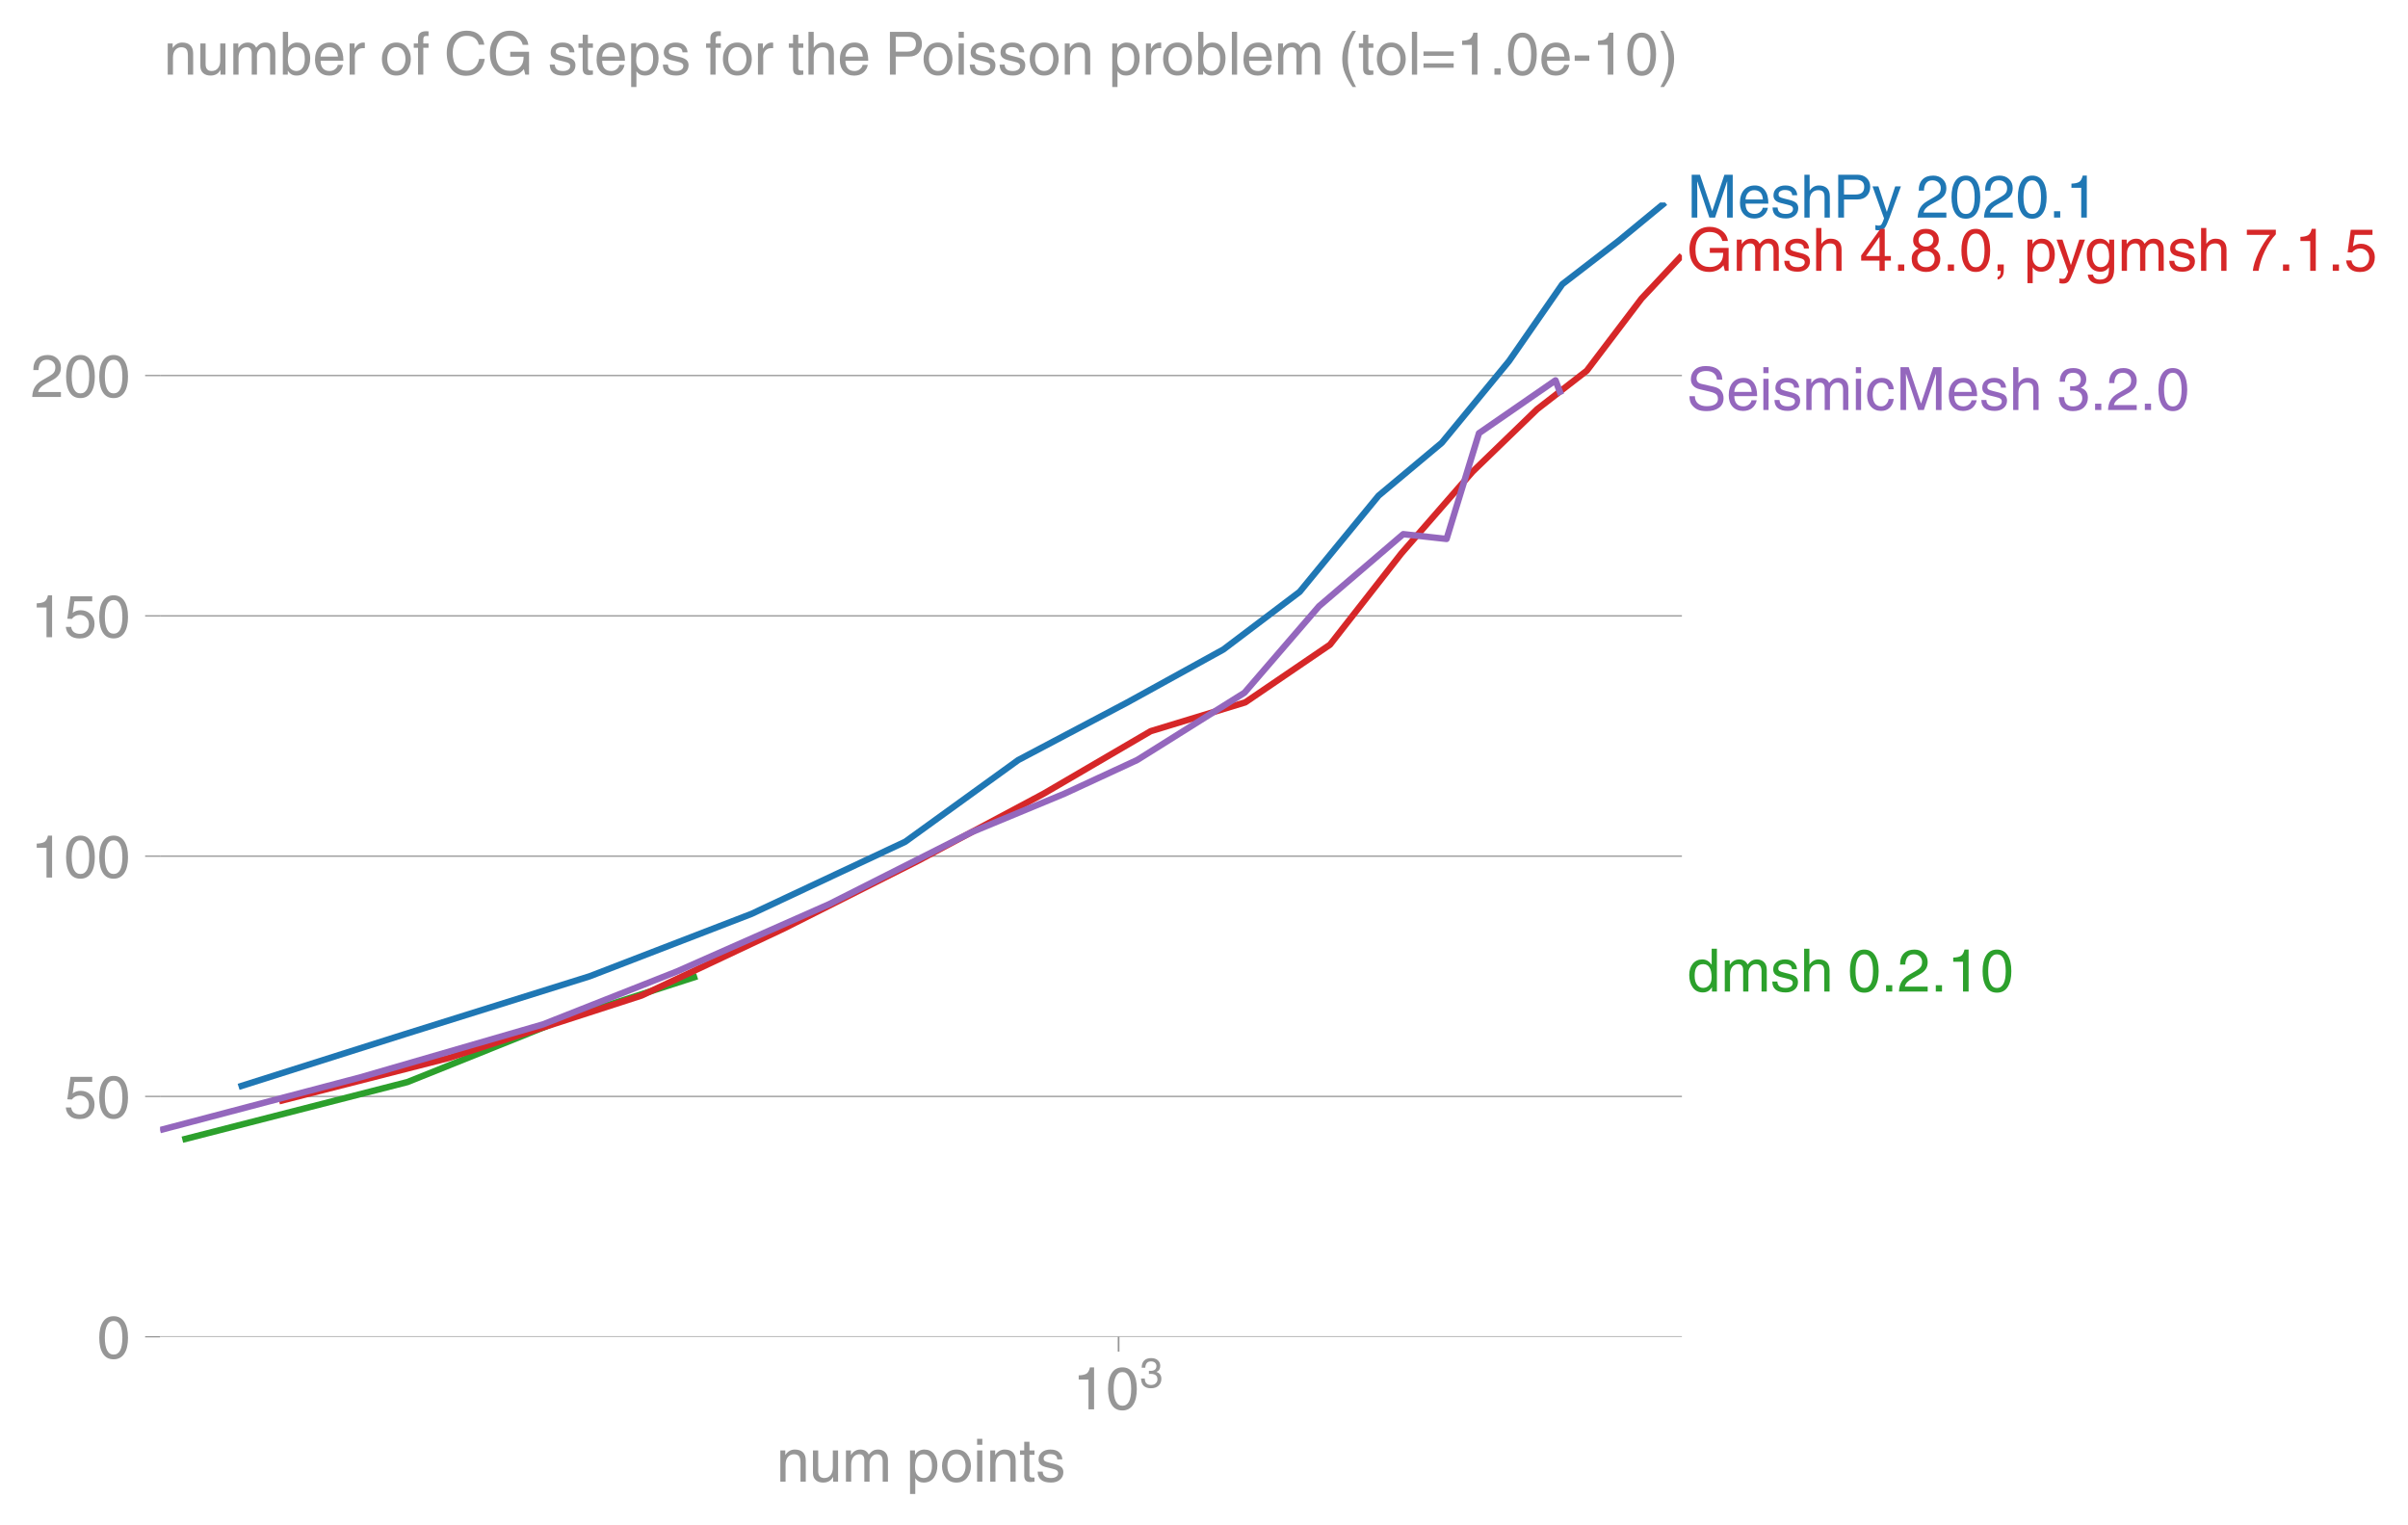
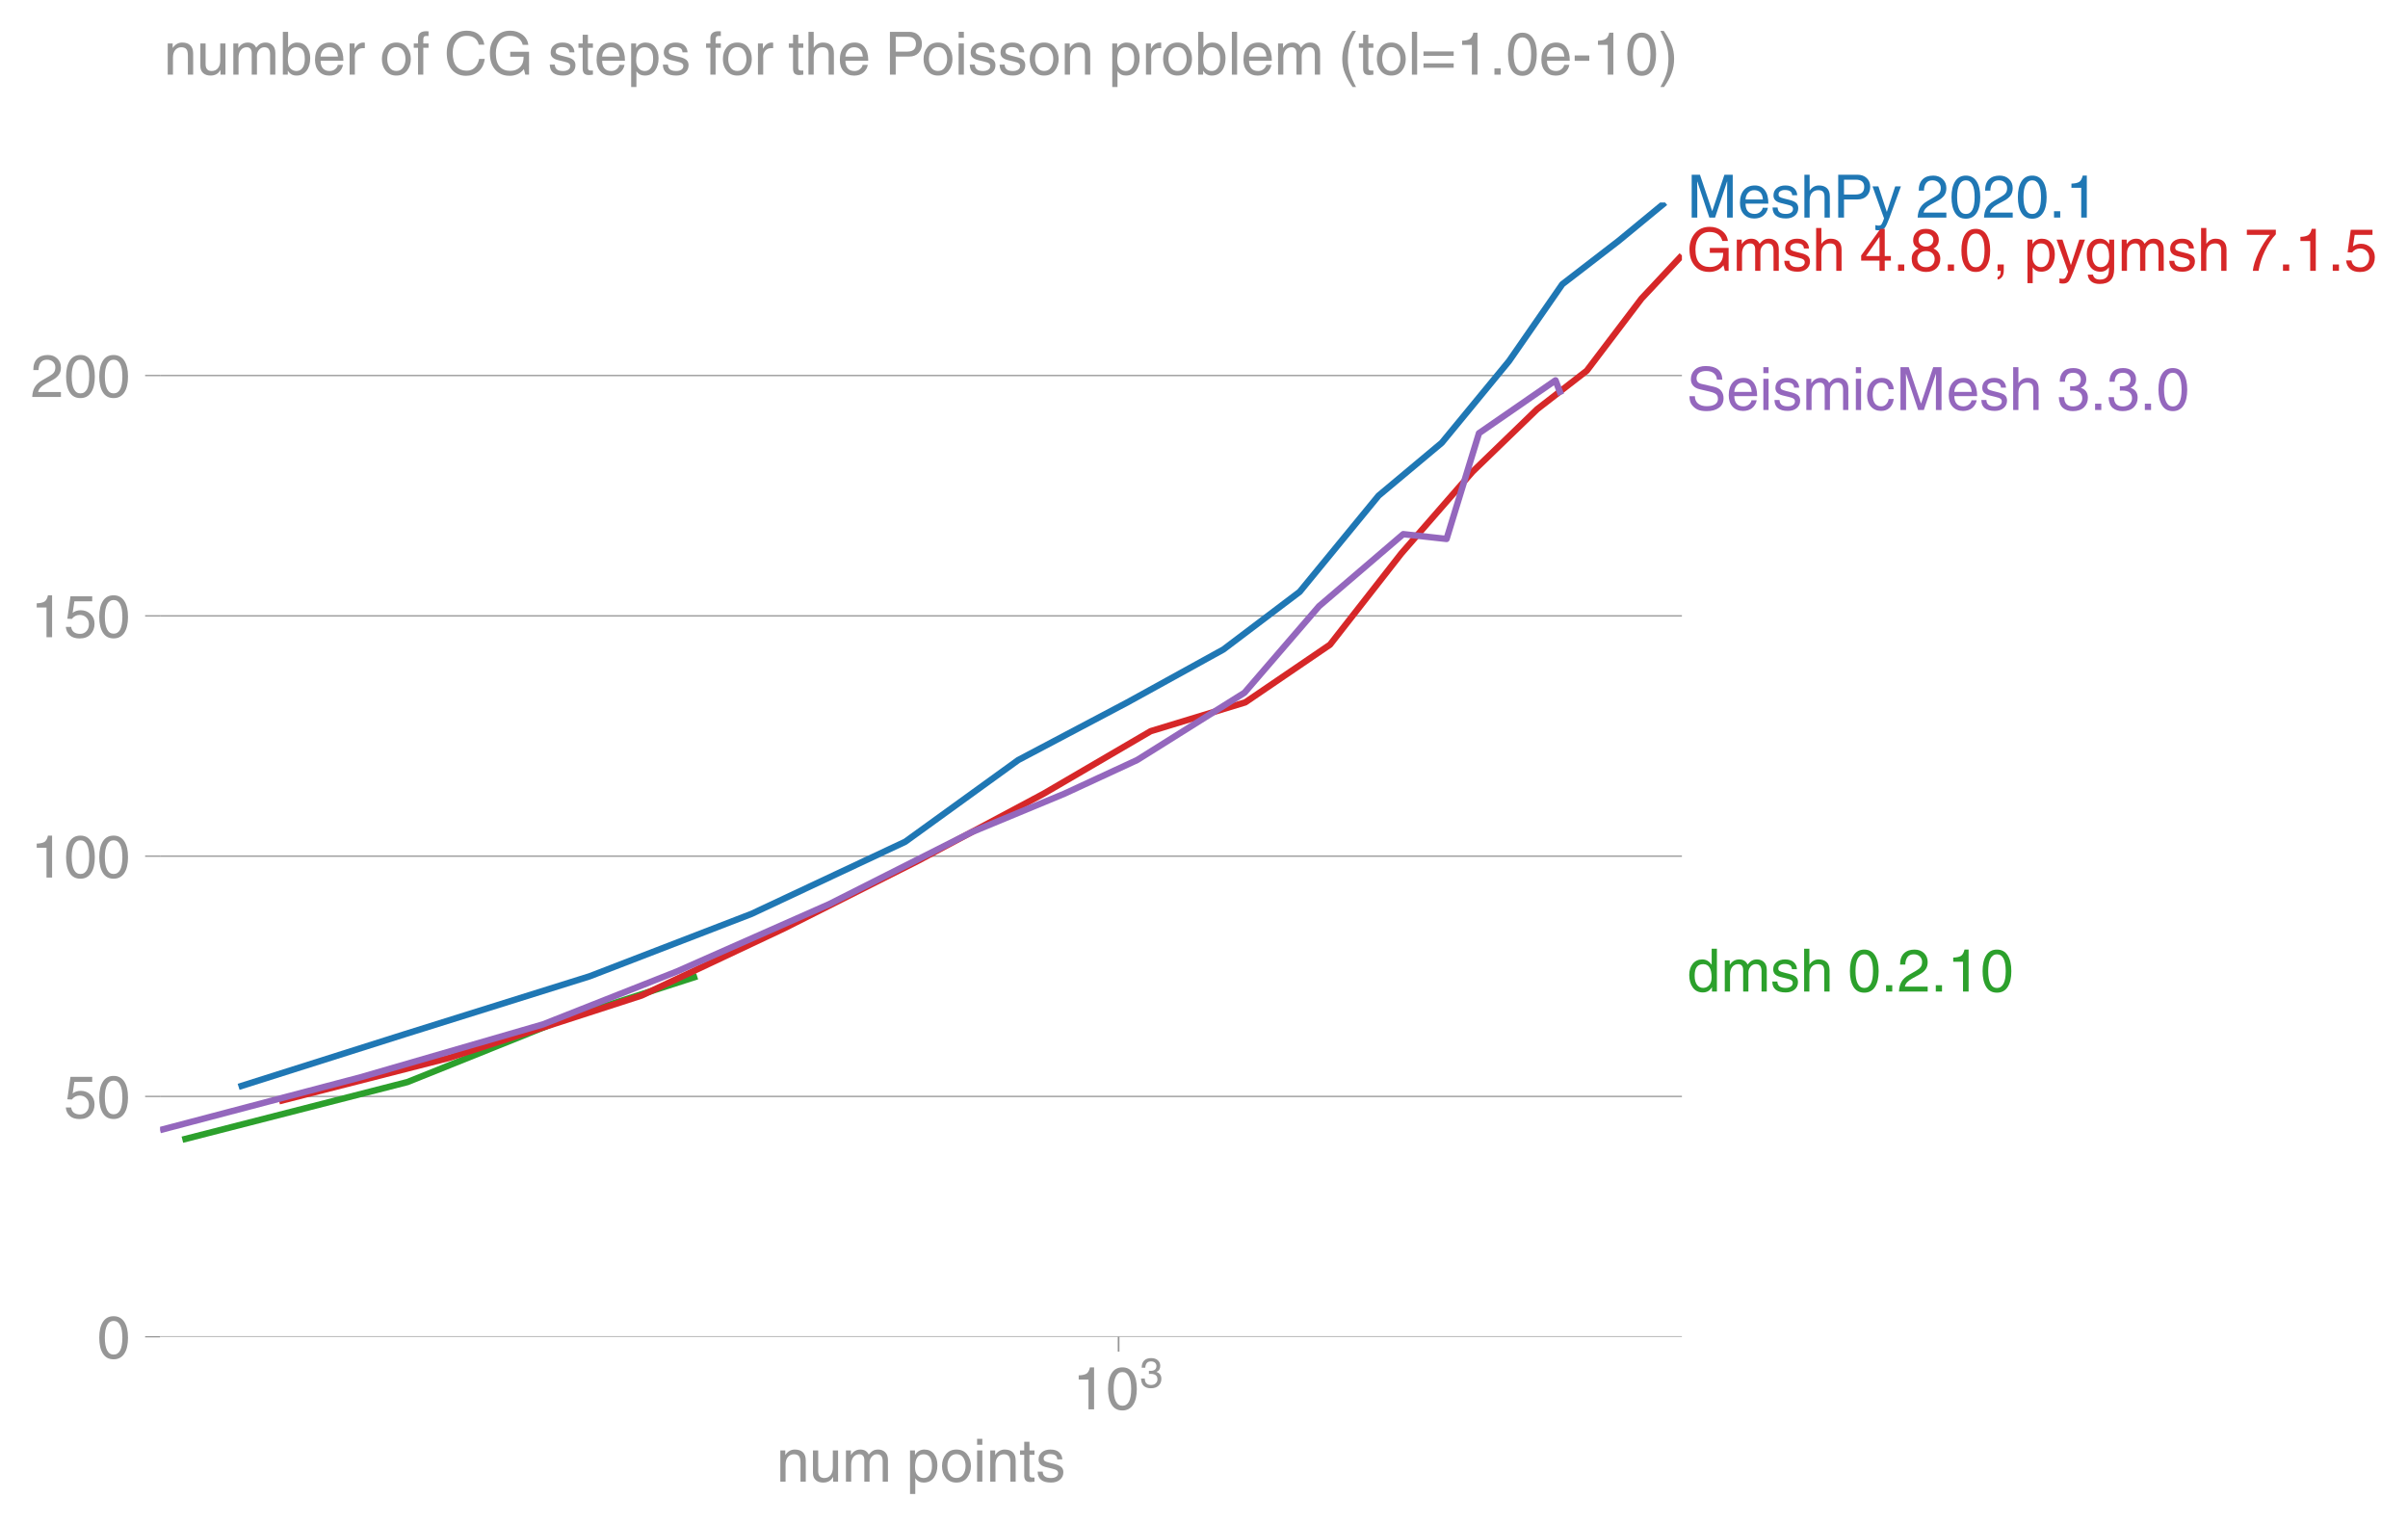
<svg xmlns="http://www.w3.org/2000/svg" xmlns:xlink="http://www.w3.org/1999/xlink" height="476.965" viewBox="0 0 565.058 357.724" width="753.411">
  <defs>
    <style>*{stroke-linecap:butt;stroke-linejoin:round}</style>
  </defs>
  <g id="figure_1">
    <path d="M0 357.724h565.058V0H0z" fill="none" id="patch_1" />
    <g id="axes_1">
      <path d="M37.556 313.628h357.12V47.516H37.556z" fill="none" id="patch_2" />
      <g id="matplotlib.axis_1">
        <g id="xtick_1">
          <g id="line2d_1">
            <defs>
-               <path d="M0 0v3.5" id="m9478ddd52c" stroke="#969696" stroke-width=".4" />
-             </defs>
-             <use x="262.489" xlink:href="#m9478ddd52c" y="313.628" fill="#969696" stroke="#969696" stroke-width=".4" />
+               <path d="M0 0v3.5" id="m60891e3bd9" stroke="#969696" stroke-width=".4" />
+             </defs>
+             <use x="262.489" xlink:href="#m60891e3bd9" y="313.628" fill="#969696" stroke="#969696" stroke-width=".4" />
          </g>
          <g transform="matrix(.14 0 0 -.14 251.71 330.678)" fill="#969696" id="text_1">
            <defs>
              <path d="M35.89 0h-9.374v49.906H10.109v6.985q8.594.28 12.782 2.75Q27.094 62.109 29 70.313h6.89z" id="HelveticaWorld-Regular-49" />
              <path d="M42.484 34.188q0 14.109-3.734 21.156-3.734 7.062-10.969 7.062-7.078 0-10.89-7.062-3.797-7.047-3.797-21.157 0-13.671 3.75-20.937Q20.609 6 27.78 6q7.235 0 10.969 7 3.734 7.016 3.734 21.188zm9.422 0q0-17.297-6.25-26.704-6.25-9.39-17.875-9.39-12.062 0-18.062 9.734-6 9.75-6 26.36 0 17.03 6.14 26.578 6.157 9.547 17.922 9.547 11.625 0 17.875-9.5t6.25-26.626z" id="HelveticaWorld-Regular-48" />
              <path d="M22.406 39.984q2.203-.187 4.594-.187 6.203 0 9.781 2.86 3.594 2.859 3.594 8.656 0 4.687-3.344 7.89-3.343 3.203-9.64 3.203-6.985 0-10.235-4.11-3.234-4.093-3.437-10.983h-8.64q0 10.984 5.765 16.984 5.765 6.016 16.937 6.016 9.922 0 15.828-5.11 5.907-5.094 5.907-13.39 0-10.704-9.032-14.5v-.204q11.72-4 11.72-16.406 0-9.906-6.595-16.265-6.593-6.344-18.703-6.344-9.906 0-16.312 5.203Q4.204 8.5 3.422 21.484H12.5q.203-8.109 4-11.797Q20.313 6 27.484 6q6.938 0 11.141 3.86 4.203 3.859 4.203 9.718 0 6.406-4.016 9.672-4 3.266-12.39 3.266-2 0-4.016-.094z" id="HelveticaWorld-Regular-51" />
            </defs>
            <use transform="translate(0 .173)" xlink:href="#HelveticaWorld-Regular-49" />
            <use transform="translate(55.615 .173)" xlink:href="#HelveticaWorld-Regular-48" />
            <use transform="matrix(.7 0 0 .7 112.146 36.781)" xlink:href="#HelveticaWorld-Regular-51" />
          </g>
        </g>
        <g transform="matrix(.14 0 0 -.14 182.189 347.625)" fill="#969696" id="text_2">
          <defs>
            <path d="M49.219 0h-8.844v32.172q0 7.422-2.594 10.578-2.578 3.156-8.578 3.156-5.906 0-9.875-4.5-3.953-4.484-3.953-12.89V0H6.594v52.297h8.297v-7.375h.203q6.203 8.89 15.812 8.89 8.89 0 13.594-4.718 4.719-4.703 4.719-13.5z" id="HelveticaWorld-Regular-110" />
            <path d="M6.11 52.297h8.78V17.578q0-5.765 2.61-8.625Q20.125 6.11 25 6.11q6.781 0 10.594 4.797 3.812 4.813 3.812 12.578v28.813h8.782V0H39.89v7.625l-.188.188q-4.984-9.329-16.61-9.329-7.515 0-12.25 4.094Q6.11 6.688 6.11 14.703z" id="HelveticaWorld-Regular-117" />
            <path d="M6.594 52.297h8.297v-7.375h.203q5.906 8.89 15.812 8.89 9.813 0 13.922-8.5 3.75 4.594 7.266 6.547 3.515 1.953 8.703 1.953 6.781 0 11.484-4.453Q77 44.922 77 36.187V0h-8.781v33.797q0 6.094-2.297 9.094-2.297 3.015-7.422 3.015-5.172 0-8.75-4.203-3.563-4.203-3.563-9.812V0h-8.78v36.188q0 4.53-2.11 7.124-2.094 2.594-6.094 2.594-6.297 0-10.062-4.687-3.766-4.688-3.766-12.703V0H6.594z" id="HelveticaWorld-Regular-109" />
            <path d="M14.984 23.688q0-8.407 4.094-13 4.11-4.579 10.219-4.579 6.687 0 10.39 5.438 3.72 5.453 3.72 14.765 0 10.22-3.563 14.907-3.563 4.687-10.735 4.687-6.984 0-10.562-5.5-3.563-5.5-3.563-16.718zm-8.39 28.609h8.297v-7.375h.203q5.61 8.89 15.625 8.89 10.11 0 15.937-7.359 5.828-7.344 5.828-18.766 0-12.796-5.953-21Q40.578-1.515 29.5-1.515q-9.094 0-13.922 7.032h-.203v-26.22H6.594z" id="HelveticaWorld-Regular-112" />
            <path d="M12.703 26.219q0-8.735 3.953-14.375 3.953-5.64 11.219-5.64 7.531 0 11.438 5.905 3.906 5.907 3.906 14.11 0 8.297-3.907 14.078-3.906 5.797-11.437 5.797-6.969 0-11.078-5.453-4.094-5.438-4.094-14.422zm-8.984 0q0 11.672 6.484 19.625 6.5 7.968 17.672 7.968 11.438 0 17.875-8.062 6.453-8.047 6.453-19.531 0-11.516-6.406-19.625-6.39-8.11-17.922-8.11-11.078 0-17.625 7.86-6.531 7.86-6.531 19.875z" id="HelveticaWorld-Regular-111" />
            <path d="M6.594 61.813v9.968h8.781v-9.969zM15.375 0H6.594v52.297h8.781z" id="HelveticaWorld-Regular-105" />
            <path d="M17.188 45.016V10.984q0-2 1.093-3.046 1.11-1.047 3.938-1.047h3.375V0Q20.797-.688 19-.688q-5.516 0-8.063 2.641-2.53 2.64-2.53 8.547v34.516H1.311v7.28h7.094v14.595h8.781V52.297h8.407v-7.281z" id="HelveticaWorld-Regular-116" />
            <path d="M36.078 37.406q-.187 4.688-3.344 6.735-3.14 2.047-9.047 2.047-4.296 0-7.359-1.907-3.047-1.89-3.047-5.468 0-2.829 1.797-4.172 1.813-1.344 7.828-2.86l8.688-2.187q7.906-2 11.297-5.11 3.406-3.093 3.406-8.656 0-7.719-5.64-12.531-5.641-4.813-15.063-4.813-11 0-16.64 4.563-5.626 4.578-5.735 13.75h8.5q.203-5.422 3.594-8.063 3.39-2.625 10.171-2.625 5.516 0 8.766 2.188 3.25 2.203 3.25 6.11 0 2.78-2.11 4.437-2.093 1.672-8.296 3.078l-10.203 2.5q-6.203 1.562-9.157 4.656-2.953 3.094-2.953 8.031 0 7.72 5.516 12.203 5.531 4.5 14.406 4.5 9.485 0 14.531-4.624 5.047-4.61 5.344-11.782z" id="HelveticaWorld-Regular-115" />
          </defs>
          <use xlink:href="#HelveticaWorld-Regular-110" />
          <use x="55.176" xlink:href="#HelveticaWorld-Regular-117" />
          <use x="109.961" xlink:href="#HelveticaWorld-Regular-109" />
          <use x="192.969" xlink:href="#HelveticaWorld-Regular-32" />
          <use x="217.383" xlink:href="#HelveticaWorld-Regular-112" />
          <use x="273.877" xlink:href="#HelveticaWorld-Regular-111" />
          <use x="329.785" xlink:href="#HelveticaWorld-Regular-105" />
          <use x="351.807" xlink:href="#HelveticaWorld-Regular-110" />
          <use x="406.982" xlink:href="#HelveticaWorld-Regular-116" />
          <use x="434.668" xlink:href="#HelveticaWorld-Regular-115" />
        </g>
      </g>
      <g id="matplotlib.axis_2">
        <g id="ytick_1">
-           <path clip-path="url(#p7ceece98f5)" d="M37.556 313.628h357.12" fill="none" stroke="#969696" stroke-linecap="square" stroke-width=".3" id="line2d_2" />
+           <path clip-path="url(#p8f56682a28)" d="M37.556 313.628h357.12" fill="none" stroke="#969696" stroke-linecap="square" stroke-width=".3" id="line2d_2" />
          <g id="line2d_3">
            <defs>
-               <path d="M0 0h-3.5" id="m341b8632d9" stroke="#969696" stroke-width=".3" />
-             </defs>
-             <use x="37.556" xlink:href="#m341b8632d9" y="313.628" fill="#969696" stroke="#969696" stroke-width=".3" />
+               <path d="M0 0h-3.5" id="m34ed3dc384" stroke="#969696" stroke-width=".3" />
+             </defs>
+             <use x="37.556" xlink:href="#m34ed3dc384" y="313.628" fill="#969696" stroke="#969696" stroke-width=".3" />
          </g>
          <use xlink:href="#HelveticaWorld-Regular-48" transform="matrix(.14 0 0 -.14 22.77 318.653)" fill="#969696" id="text_3" />
        </g>
        <g id="ytick_2">
-           <path clip-path="url(#p7ceece98f5)" d="M37.556 257.249h357.12" fill="none" stroke="#969696" stroke-linecap="square" stroke-width=".3" id="line2d_4" />
-           <use x="37.556" xlink:href="#m341b8632d9" y="257.249" fill="#969696" stroke="#969696" stroke-width=".3" id="line2d_5" />
+           <path clip-path="url(#p8f56682a28)" d="M37.556 257.249h357.12" fill="none" stroke="#969696" stroke-linecap="square" stroke-width=".3" id="line2d_4" />
+           <use x="37.556" xlink:href="#m34ed3dc384" y="257.249" fill="#969696" stroke="#969696" stroke-width=".3" id="line2d_5" />
          <g transform="matrix(.14 0 0 -.14 14.985 262.273)" fill="#969696" id="text_4">
            <defs>
              <path d="M14.703 40.922q5.813 4.39 13.625 4.39 9.469 0 16.281-6.296 6.813-6.297 6.813-16.22 0-10.78-6.578-17.796-6.563-7-18.422-7-10.313 0-16.266 5.047Q4.203 8.109 3.22 17.39h9.094q.671-5.672 4.437-8.672 3.766-3 10.453-3 6.485 0 10.64 4.484Q42 14.703 42 21.688q0 7.125-4.36 11.421-4.343 4.297-11.218 4.297-7.813 0-13.047-6.687l-7.563.39 5.266 37.594h36.438v-8.5H17.672z" id="HelveticaWorld-Regular-53" />
            </defs>
            <use xlink:href="#HelveticaWorld-Regular-53" />
            <use x="55.615" xlink:href="#HelveticaWorld-Regular-48" />
          </g>
        </g>
        <g id="ytick_3">
-           <path clip-path="url(#p7ceece98f5)" d="M37.556 200.869h357.12" fill="none" stroke="#969696" stroke-linecap="square" stroke-width=".3" id="line2d_6" />
-           <use x="37.556" xlink:href="#m341b8632d9" y="200.869" fill="#969696" stroke="#969696" stroke-width=".3" id="line2d_7" />
+           <path clip-path="url(#p8f56682a28)" d="M37.556 200.869h357.12" fill="none" stroke="#969696" stroke-linecap="square" stroke-width=".3" id="line2d_6" />
+           <use x="37.556" xlink:href="#m34ed3dc384" y="200.869" fill="#969696" stroke="#969696" stroke-width=".3" id="line2d_7" />
          <g transform="matrix(.14 0 0 -.14 7.2 205.894)" fill="#969696" id="text_5">
            <use xlink:href="#HelveticaWorld-Regular-49" />
            <use x="55.615" xlink:href="#HelveticaWorld-Regular-48" />
            <use x="111.23" xlink:href="#HelveticaWorld-Regular-48" />
          </g>
        </g>
        <g id="ytick_4">
-           <path clip-path="url(#p7ceece98f5)" d="M37.556 144.49h357.12" fill="none" stroke="#969696" stroke-linecap="square" stroke-width=".3" id="line2d_8" />
-           <use x="37.556" xlink:href="#m341b8632d9" y="144.489" fill="#969696" stroke="#969696" stroke-width=".3" id="line2d_9" />
+           <path clip-path="url(#p8f56682a28)" d="M37.556 144.49h357.12" fill="none" stroke="#969696" stroke-linecap="square" stroke-width=".3" id="line2d_8" />
+           <use x="37.556" xlink:href="#m34ed3dc384" y="144.489" fill="#969696" stroke="#969696" stroke-width=".3" id="line2d_9" />
          <g transform="matrix(.14 0 0 -.14 7.2 149.514)" fill="#969696" id="text_6">
            <use xlink:href="#HelveticaWorld-Regular-49" />
            <use x="55.615" xlink:href="#HelveticaWorld-Regular-53" />
            <use x="111.23" xlink:href="#HelveticaWorld-Regular-48" />
          </g>
        </g>
        <g id="ytick_5">
-           <path clip-path="url(#p7ceece98f5)" d="M37.556 88.11h357.12" fill="none" stroke="#969696" stroke-linecap="square" stroke-width=".3" id="line2d_10" />
-           <use x="37.556" xlink:href="#m341b8632d9" y="88.11" fill="#969696" stroke="#969696" stroke-width=".3" id="line2d_11" />
+           <path clip-path="url(#p8f56682a28)" d="M37.556 88.11h357.12" fill="none" stroke="#969696" stroke-linecap="square" stroke-width=".3" id="line2d_10" />
+           <use x="37.556" xlink:href="#m34ed3dc384" y="88.11" fill="#969696" stroke="#969696" stroke-width=".3" id="line2d_11" />
          <g transform="matrix(.14 0 0 -.14 7.2 93.134)" fill="#969696" id="text_7">
            <defs>
              <path d="M4.39 45.125q0 12.39 6.391 18.781 6.406 6.407 17.938 6.407 9.656 0 15.812-5.86 6.157-5.86 6.157-15.14 0-7.22-3.547-12.188-3.532-4.953-10.422-8.703l-12.11-6.64Q13.922 15.921 12.5 8.296h38.188V0H2.593q.39 9.906 4.297 16.5 3.906 6.594 12.203 11.375l12.593 7.328q5.032 2.89 7.329 5.984 2.297 3.094 2.297 8.516 0 5.375-3.766 9.031-3.75 3.672-10.156 3.672-7.078 0-10.594-4.672-3.516-4.656-3.61-12.609z" id="HelveticaWorld-Regular-50" />
            </defs>
            <use xlink:href="#HelveticaWorld-Regular-50" />
            <use x="55.615" xlink:href="#HelveticaWorld-Regular-48" />
            <use x="111.23" xlink:href="#HelveticaWorld-Regular-48" />
          </g>
        </g>
      </g>
-       <path clip-path="url(#p7ceece98f5)" d="M42.798 267.397l52.835-13.531 36.5-14.659 31.463-10.148" fill="none" stroke="#2ca02c" stroke-linecap="square" stroke-width="1.5" id="line2d_12" />
-       <path clip-path="url(#p7ceece98f5)" d="M55.993 254.993l39.161-12.403 43.207-13.531L176.38 214.4l36.049-16.914 26.517-19.169 25.62-13.531 22.514-12.404 17.9-13.53 18.51-22.553 14.832-12.403 15.778-19.17 12.513-18.04 13.177-10.149 10.95-9.02" fill="none" stroke="#1f77b4" stroke-linecap="square" stroke-width="1.5" id="line2d_13" />
-       <path clip-path="url(#p7ceece98f5)" d="M65.496 258.376l39.774-10.148 45.29-14.659 33.505-15.786 31.288-15.786 29.56-15.787 25.1-14.658 22.204-6.766 19.88-13.531 16.754-21.424 16.706-19.17 15.153-14.658 11.637-9.021 12.835-16.914 9.494-10.148" fill="none" stroke="#d62728" stroke-linecap="square" stroke-width="1.5" id="line2d_14" />
-       <path clip-path="url(#p7ceece98f5)" d="M37.556 265.142l47.1-12.404 42.774-12.403 31.402-12.404 35.716-15.786 33.492-16.914 21.746-9.02 17.059-7.894 25.178-15.786 17.495-20.297 19.764-16.914 10.166 1.128 7.606-24.807 17.963-12.404 1.279 3.383" fill="none" stroke="#9467bd" stroke-linecap="square" stroke-width="1.5" id="line2d_15" />
+       <path clip-path="url(#p8f56682a28)" d="M42.798 267.397l52.835-13.531 36.5-14.659 31.463-10.148" fill="none" stroke="#2ca02c" stroke-linecap="square" stroke-width="1.5" id="line2d_12" />
+       <path clip-path="url(#p8f56682a28)" d="M55.993 254.993l39.161-12.403 43.207-13.531L176.38 214.4l36.049-16.914 26.517-19.169 25.62-13.531 22.514-12.404 17.9-13.53 18.51-22.553 14.832-12.403 15.778-19.17 12.513-18.04 13.177-10.149 10.95-9.02" fill="none" stroke="#1f77b4" stroke-linecap="square" stroke-width="1.5" id="line2d_13" />
+       <path clip-path="url(#p8f56682a28)" d="M65.496 258.376l39.774-10.148 45.29-14.659 33.505-15.786 31.288-15.786 29.56-15.787 25.1-14.658 22.204-6.766 19.88-13.531 16.754-21.424 16.706-19.17 15.153-14.658 11.637-9.021 12.835-16.914 9.494-10.148" fill="none" stroke="#d62728" stroke-linecap="square" stroke-width="1.5" id="line2d_14" />
+       <path clip-path="url(#p8f56682a28)" d="M37.556 265.142l47.1-12.404 42.774-12.403 31.402-12.404 35.716-15.786 33.492-16.914 21.746-9.02 17.059-7.894 25.178-15.786 17.495-20.297 19.764-16.914 10.166 1.128 7.606-24.807 17.963-12.404 1.279 3.383" fill="none" stroke="#9467bd" stroke-linecap="square" stroke-width="1.5" id="line2d_15" />
      <g transform="matrix(.14 0 0 -.14 395.834 232.634)" fill="#2ca02c" id="text_8">
        <defs>
          <path d="M13.094 26.313q0-9.704 3.844-14.954 3.859-5.25 10.265-5.25 6.094 0 10.188 4.485 4.109 4.5 4.109 13.094 0 11.03-3.5 16.625-3.484 5.593-10.61 5.593-6.78 0-10.546-4.453-3.75-4.437-3.75-15.14zM50.39 0h-8.297v7.172h-.203q-4.97-8.688-15.078-8.688-10.891 0-16.86 8.297Q4 15.094 4 27.688q0 11.625 5.906 18.875 5.922 7.25 15.875 7.25 9.813 0 15.625-8.891l.203.594V71.78h8.782z" id="HelveticaWorld-Regular-100" />
          <path d="M49.219 0h-8.844v34.188q0 6.296-2.438 9-2.437 2.718-7.953 2.718-6.797 0-10.703-4.406-3.906-4.39-3.906-12.984V0H6.594v71.781h8.781V45.312h.203q6 8.5 15.328 8.5 8.594 0 13.453-4.5 4.86-4.484 4.86-13.718z" id="HelveticaWorld-Regular-104" />
          <path d="M19.094 0H8.687v10.594h10.407z" id="HelveticaWorld-Regular-46" />
        </defs>
        <use xlink:href="#HelveticaWorld-Regular-100" />
        <use x="56.982" xlink:href="#HelveticaWorld-Regular-109" />
        <use x="139.99" xlink:href="#HelveticaWorld-Regular-115" />
        <use x="189.99" xlink:href="#HelveticaWorld-Regular-104" />
        <use x="245.166" xlink:href="#HelveticaWorld-Regular-32" />
        <use x="269.58" xlink:href="#HelveticaWorld-Regular-48" />
        <use x="325.195" xlink:href="#HelveticaWorld-Regular-46" />
        <use x="352.979" xlink:href="#HelveticaWorld-Regular-50" />
        <use x="408.594" xlink:href="#HelveticaWorld-Regular-46" />
        <use x="436.377" xlink:href="#HelveticaWorld-Regular-49" />
        <use x="491.992" xlink:href="#HelveticaWorld-Regular-48" />
      </g>
      <g transform="matrix(.14 0 0 -.14 395.834 51.044)" fill="#1f77b4" id="text_9">
        <defs>
          <path d="M67.484 0v42.39q0 .829.094 8.126t.094 9.78h-.281L47.312 0h-9.609L17.578 60.203h-.297q0-3.61.094-10.297.11-6.687.11-7.515V0H8.108v71.781h13.86L42.39 11.078h.28l20.313 60.703h13.922V0z" id="HelveticaWorld-Regular-77" />
          <path d="M42.484 30.328q-.687 8.485-4.5 12.031-3.797 3.547-10.109 3.547-6.39 0-10.328-4.5-3.922-4.484-4.172-11.078zm8.391-13.922q-1.453-8.11-7.953-13.422-5.719-4.5-15.047-4.593-10.984.093-17.438 7.203Q4 12.704 4 24.704q0 13.78 6.64 21.437 6.641 7.672 18.47 7.672 10.593 0 16.546-7.922 5.953-7.907 5.953-22.594H13.375q0-8.203 3.813-12.703Q21 6.109 28.608 6.109q5.375 0 9.235 3.235 3.86 3.25 4.25 7.062z" id="HelveticaWorld-Regular-101" />
          <path d="M17.828 38.625H37.11q7.282 0 10.938 3.188 3.656 3.203 3.656 9.703 0 5.812-3.516 8.89-3.515 3.078-10.687 3.078H17.828zm0-38.625H8.11v71.781h32.266q9.625 0 15.484-5.594 5.86-5.593 5.86-14.578 0-9.328-5.672-15.312-5.656-5.969-15.672-5.969H17.828z" id="HelveticaWorld-Regular-80" />
          <path d="M39.016 52.297h9.562L29.891.984q-.5-1.375-.985-2.593-4.25-11.329-7.328-15.547-3.078-4.235-9.953-4.235-3.61 0-5.906.782v8.015q2.484-.89 5.468-.89 3.22 0 4.704 2.03 1.5 2.032 4.421 9.938L.875 52.297h9.922L24.812 9.719H25z" id="HelveticaWorld-Regular-121" />
        </defs>
        <use xlink:href="#HelveticaWorld-Regular-77" />
        <use x="85.01" xlink:href="#HelveticaWorld-Regular-101" />
        <use x="140.43" xlink:href="#HelveticaWorld-Regular-115" />
        <use x="190.43" xlink:href="#HelveticaWorld-Regular-104" />
        <use x="245.605" xlink:href="#HelveticaWorld-Regular-80" />
        <use x="310.254" xlink:href="#HelveticaWorld-Regular-121" />
        <use x="359.863" xlink:href="#HelveticaWorld-Regular-32" />
        <use x="384.277" xlink:href="#HelveticaWorld-Regular-50" />
        <use x="439.893" xlink:href="#HelveticaWorld-Regular-48" />
        <use x="495.508" xlink:href="#HelveticaWorld-Regular-50" />
        <use x="551.123" xlink:href="#HelveticaWorld-Regular-48" />
        <use x="606.738" xlink:href="#HelveticaWorld-Regular-46" />
        <use x="634.521" xlink:href="#HelveticaWorld-Regular-49" />
      </g>
      <g transform="matrix(.14 0 0 -.14 395.834 63.537)" fill="#d62728" id="text_10">
        <defs>
          <path d="M38.484 38.375h31.532V0h-6.297l-2.344 9.281Q56.781 3.421 50.578.75q-6.187-2.656-12.875-2.656-10.797 0-18.047 4.703-7.25 4.719-11.265 13.015-4 8.313-4 20.72 0 15.468 9.203 26.312 9.203 10.843 24.781 10.843 11.625 0 20.313-6.5Q67.39 60.688 68.796 50h-9.375q-1.703 7.078-7.219 11.078-5.516 4.016-14.312 4.016-10.594 0-17.047-7.985-6.438-7.984-6.438-21.125 0-15.28 6.39-22.437Q27.204 6.39 38.282 6.39q7.235 0 12.235 2.859 5 2.86 7.687 7.766 2.688 4.906 2.688 13.062H38.484z" id="HelveticaWorld-Regular-71" />
          <path d="M10.594 24.703h22.61v31.89h-.188zM42 17.093V0h-8.797v17.094H2.484v8.593L34.72 70.314H42v-45.61h10.297v-7.61z" id="HelveticaWorld-Regular-52" />
          <path d="M27.594 40.578q5.422 0 8.953 3.094 3.547 3.11 3.547 8.234 0 4.594-3.407 7.547-3.39 2.953-9.687 2.953-5.61 0-8.672-3.11-3.047-3.093-3.047-7.874 0-5.125 3.813-7.984 3.812-2.86 8.5-2.86zm.093-7.562q-6.78 0-10.64-3.766-3.86-3.766-3.86-9.234 0-6.297 3.907-10.157Q21 6 28.219 6q6.406 0 10.234 3.86 3.828 3.859 3.828 10.265 0 5.469-3.828 9.172-3.828 3.719-10.766 3.719zM49.22 52.203q0-10.594-9.032-14.797 6.204-2.781 8.86-7.36 2.656-4.562 2.656-9.733 0-10.016-6.453-16.125-6.438-6.094-17.375-6.094-9.563 0-16.813 5.25-7.25 5.25-7.25 17.062 0 11.922 11.907 16.907-9.516 3.796-9.516 13.671 0 8.297 5.64 13.813 5.641 5.516 15.641 5.516 10.016 0 15.875-5.204 5.86-5.203 5.86-12.906z" id="HelveticaWorld-Regular-56" />
          <path d="M8.688 10.594h10.406V.78q0-7.422-3.078-11.172-3.078-3.765-7.328-4.312v4.594Q14.015-9.422 14.015 0H8.687z" id="HelveticaWorld-Regular-44" />
          <path d="M12.984 26.313q0-9.61 3.813-14.907Q20.609 6.11 27.094 6.11q6.312 0 10.312 4.579 4 4.593 4 13 0 11.03-3.5 16.625-3.484 5.593-10.61 5.593-7.171 0-10.75-4.765-3.562-4.766-3.562-14.828zM49.812 2.983q0-12.609-6.062-18.797-6.047-6.203-18.266-6.203-8.78 0-13.984 4.047Q6.297-13.922 5.516-6.39h8.796q.672-3.812 3.532-6.062 2.86-2.25 8.281-2.25 7.375 0 11.125 3.969 3.766 3.953 3.766 12.828v3.719h-.188q-4.937-7.329-13.922-7.329-11.187 0-17.093 8.25-5.907 8.25-5.907 20.953 0 11.625 5.953 18.875 5.97 7.25 15.829 7.25 9.906 0 15.625-8.89h.187v7.375h8.313z" id="HelveticaWorld-Regular-103" />
          <path d="M3.719 68.797h48.578v-7.719Q42.28 50.875 33.984 33.484 25.687 16.11 23.391 0h-9.672q1.469 13.281 9.719 30.531 8.25 17.266 18.953 29.672H3.719z" id="HelveticaWorld-Regular-55" />
        </defs>
        <use xlink:href="#HelveticaWorld-Regular-71" />
        <use x="77.1" xlink:href="#HelveticaWorld-Regular-109" />
        <use x="160.107" xlink:href="#HelveticaWorld-Regular-115" />
        <use x="210.107" xlink:href="#HelveticaWorld-Regular-104" />
        <use x="265.283" xlink:href="#HelveticaWorld-Regular-32" />
        <use x="289.697" xlink:href="#HelveticaWorld-Regular-52" />
        <use x="345.313" xlink:href="#HelveticaWorld-Regular-46" />
        <use x="373.096" xlink:href="#HelveticaWorld-Regular-56" />
        <use x="428.711" xlink:href="#HelveticaWorld-Regular-46" />
        <use x="456.494" xlink:href="#HelveticaWorld-Regular-48" />
        <use x="512.109" xlink:href="#HelveticaWorld-Regular-44" />
        <use x="539.893" xlink:href="#HelveticaWorld-Regular-32" />
        <use x="564.307" xlink:href="#HelveticaWorld-Regular-112" />
        <use x="618.801" xlink:href="#HelveticaWorld-Regular-121" />
        <use x="666.41" xlink:href="#HelveticaWorld-Regular-103" />
        <use x="722.318" xlink:href="#HelveticaWorld-Regular-109" />
        <use x="805.326" xlink:href="#HelveticaWorld-Regular-115" />
        <use x="855.326" xlink:href="#HelveticaWorld-Regular-104" />
        <use x="910.502" xlink:href="#HelveticaWorld-Regular-32" />
        <use x="934.916" xlink:href="#HelveticaWorld-Regular-55" />
        <use x="990.531" xlink:href="#HelveticaWorld-Regular-46" />
        <use x="1018.314" xlink:href="#HelveticaWorld-Regular-49" />
        <use x="1073.93" xlink:href="#HelveticaWorld-Regular-46" />
        <use x="1101.713" xlink:href="#HelveticaWorld-Regular-53" />
      </g>
      <g transform="matrix(.14 0 0 -.14 395.834 96.195)" fill="#9467bd" id="text_11">
        <defs>
          <path d="M50.39 50.781q-.296 6.844-5.109 10.719-4.797 3.875-12.656 3.875-7.922 0-12.172-3.25-4.234-3.234-4.234-9.344 0-3.265 1.843-5.61 1.86-2.343 6.641-3.468l20.516-4.687q8.297-1.813 12.297-6.875 4.015-5.047 4.015-12.313 0-10.64-7.812-16.187-7.813-5.547-20.313-5.547-9.531 0-15.031 2.437-5.484 2.453-9.734 7.766-4.25 5.328-4.25 14.89h9.093q0-8 5.313-12.406 5.328-4.39 14.5-4.39 8.89 0 13.844 3.156 4.953 3.156 4.953 8.953 0 5.281-2.953 7.89Q46.188 29 37.594 31l-15.469 3.625q-7.719 1.75-11.531 6.125Q6.78 45.125 6.78 51.516q0 9.672 6.516 15.922 6.531 6.25 18.203 6.25 13.172 0 20.328-5.5 7.156-5.485 7.688-17.407z" id="HelveticaWorld-Regular-83" />
          <path d="M39.594 34.719q-1.89 11.187-12.39 11.187-6.5 0-10.454-5.203-3.953-5.203-3.953-14.484 0-10.11 3.656-15.11 3.672-5 10.64-5 4.688 0 8.11 3.438 3.422 3.437 4.39 8.953h8.5q-1.312-9.703-6.859-14.86-5.547-5.156-14.328-5.156-10.297 0-16.89 7.047-6.594 7.063-6.594 19.172 0 13.281 6.594 21.188 6.593 7.922 18.5 7.922 8.687 0 13.843-5.204 5.157-5.203 5.735-13.89z" id="HelveticaWorld-Regular-99" />
        </defs>
        <use xlink:href="#HelveticaWorld-Regular-83" />
        <use x="66.211" xlink:href="#HelveticaWorld-Regular-101" />
        <use x="121.631" xlink:href="#HelveticaWorld-Regular-105" />
        <use x="143.652" xlink:href="#HelveticaWorld-Regular-115" />
        <use x="193.652" xlink:href="#HelveticaWorld-Regular-109" />
        <use x="276.66" xlink:href="#HelveticaWorld-Regular-105" />
        <use x="298.682" xlink:href="#HelveticaWorld-Regular-99" />
        <use x="349.951" xlink:href="#HelveticaWorld-Regular-77" />
        <use x="434.961" xlink:href="#HelveticaWorld-Regular-101" />
        <use x="490.381" xlink:href="#HelveticaWorld-Regular-115" />
        <use x="540.381" xlink:href="#HelveticaWorld-Regular-104" />
        <use x="595.557" xlink:href="#HelveticaWorld-Regular-32" />
        <use x="619.971" xlink:href="#HelveticaWorld-Regular-51" />
        <use x="675.586" xlink:href="#HelveticaWorld-Regular-46" />
-         <use x="703.369" xlink:href="#HelveticaWorld-Regular-50" />
+         <use x="703.369" xlink:href="#HelveticaWorld-Regular-51" />
        <use x="758.984" xlink:href="#HelveticaWorld-Regular-46" />
        <use x="786.768" xlink:href="#HelveticaWorld-Regular-48" />
      </g>
      <g transform="matrix(.14 0 0 -.14 38.434 17.516)" fill="#969696" id="text_12">
        <defs>
          <path d="M43.406 26.313q0 10.5-3.718 15.046-3.704 4.547-10.579 4.547-6.984-.11-10.562-5.453Q14.984 35.11 14.984 25q0-10.297 4.297-14.594Q23.578 6.11 29.297 6.11q6.5 0 10.297 5.344 3.812 5.344 3.812 14.86zM6.594 0v71.781h8.781V45.703h.203q5.61 8.11 15.14 8.11 9.766 0 15.766-7.25t6-18.876q0-13.093-6.062-21.156Q40.375-1.516 29.5-1.516q-9.578 0-14.406 8.016h-.203V0z" id="HelveticaWorld-Regular-98" />
          <path d="M15.375 0H6.594v52.297h8.297v-8.688h.203q5.703 10.203 14.687 10.203 1.422 0 2.297-.296V44.39h-3.266q-5.906 0-9.671-4.016-3.766-4-3.766-9.953z" id="HelveticaWorld-Regular-114" />
          <path d="M17.188 45.016V0H8.405v45.016H1.22v7.28h7.187v8.985q0 5.907 3.578 8.703 3.594 2.813 10.032 2.813 2.203 0 3.968-.188v-7.906q-1.562.188-3.578.188-2.922 0-4.078-1.438-1.14-1.437-1.14-4.656v-6.5h8.796v-7.281z" id="HelveticaWorld-Regular-102" />
          <path d="M58.016 50.203q-1.625 7.313-6.782 11.094-5.14 3.797-13.343 3.797-10.594 0-17.047-7.703-6.438-7.688-6.438-20.766 0-15.14 6.094-22.547 6.11-7.39 17.688-7.39 7.609 0 13.093 5.046 5.5 5.063 7.407 14.688h9.421Q66.22 12.594 57.625 5.344t-20.906-7.25q-14.703 0-23.516 10.11Q4.391 18.311 4.391 36.28q0 17.328 9.203 27.36 9.203 10.047 24.297 10.047 12.5 0 20.265-6.454 7.766-6.437 9.235-17.03z" id="HelveticaWorld-Regular-67" />
          <path d="M15.375 0H6.594v71.781h8.781z" id="HelveticaWorld-Regular-108" />
          <path d="M29.781 73.297q-8.875-15.875-11.218-25.844-2.344-9.953-2.344-21.969 0-11.859 3.187-22.125Q22.61-6.89 29.891-20.703h-5.86Q15.72-8.593 11.25 2.187 6.781 12.985 6.781 26.125q0 12.36 4.047 23.563 4.063 11.203 12.86 23.609z" id="HelveticaWorld-Regular-40" />
          <path d="M54.594 31.578H4v7.328h50.594zm0-20H4v7.328h50.594z" id="HelveticaWorld-Regular-61" />
          <path d="M28.906 23.188H4.391v8.984h24.515z" id="HelveticaWorld-Regular-45" />
          <path d="M3.516-20.703q8.796 15.922 11.14 25.86Q17 15.093 17 27.093q0 11.922-3.156 22.172T3.422 73.296h5.765q8.391-12.109 12.86-22.905 4.469-10.797 4.469-23.875 0-12.407-4.063-23.61-4.047-11.203-12.828-23.61z" id="HelveticaWorld-Regular-41" />
        </defs>
        <use xlink:href="#HelveticaWorld-Regular-110" />
        <use x="55.176" xlink:href="#HelveticaWorld-Regular-117" />
        <use x="109.961" xlink:href="#HelveticaWorld-Regular-109" />
        <use x="192.969" xlink:href="#HelveticaWorld-Regular-98" />
        <use x="249.463" xlink:href="#HelveticaWorld-Regular-101" />
        <use x="304.883" xlink:href="#HelveticaWorld-Regular-114" />
        <use x="337.451" xlink:href="#HelveticaWorld-Regular-32" />
        <use x="361.865" xlink:href="#HelveticaWorld-Regular-111" />
        <use x="417.773" xlink:href="#HelveticaWorld-Regular-102" />
        <use x="445.459" xlink:href="#HelveticaWorld-Regular-32" />
        <use x="469.873" xlink:href="#HelveticaWorld-Regular-67" />
        <use x="542.188" xlink:href="#HelveticaWorld-Regular-71" />
        <use x="619.287" xlink:href="#HelveticaWorld-Regular-32" />
        <use x="643.701" xlink:href="#HelveticaWorld-Regular-115" />
        <use x="693.701" xlink:href="#HelveticaWorld-Regular-116" />
        <use x="721.387" xlink:href="#HelveticaWorld-Regular-101" />
        <use x="776.807" xlink:href="#HelveticaWorld-Regular-112" />
        <use x="833.301" xlink:href="#HelveticaWorld-Regular-115" />
        <use x="883.301" xlink:href="#HelveticaWorld-Regular-32" />
        <use x="907.715" xlink:href="#HelveticaWorld-Regular-102" />
        <use x="933.4" xlink:href="#HelveticaWorld-Regular-111" />
        <use x="989.309" xlink:href="#HelveticaWorld-Regular-114" />
        <use x="1021.877" xlink:href="#HelveticaWorld-Regular-32" />
        <use x="1046.291" xlink:href="#HelveticaWorld-Regular-116" />
        <use x="1073.977" xlink:href="#HelveticaWorld-Regular-104" />
        <use x="1129.152" xlink:href="#HelveticaWorld-Regular-101" />
        <use x="1184.572" xlink:href="#HelveticaWorld-Regular-32" />
        <use x="1208.986" xlink:href="#HelveticaWorld-Regular-80" />
        <use x="1269.76" xlink:href="#HelveticaWorld-Regular-111" />
        <use x="1325.668" xlink:href="#HelveticaWorld-Regular-105" />
        <use x="1347.689" xlink:href="#HelveticaWorld-Regular-115" />
        <use x="1397.689" xlink:href="#HelveticaWorld-Regular-115" />
        <use x="1447.689" xlink:href="#HelveticaWorld-Regular-111" />
        <use x="1503.598" xlink:href="#HelveticaWorld-Regular-110" />
        <use x="1558.773" xlink:href="#HelveticaWorld-Regular-32" />
        <use x="1583.188" xlink:href="#HelveticaWorld-Regular-112" />
        <use x="1639.682" xlink:href="#HelveticaWorld-Regular-114" />
        <use x="1671.25" xlink:href="#HelveticaWorld-Regular-111" />
        <use x="1727.158" xlink:href="#HelveticaWorld-Regular-98" />
        <use x="1783.652" xlink:href="#HelveticaWorld-Regular-108" />
        <use x="1805.674" xlink:href="#HelveticaWorld-Regular-101" />
        <use x="1861.094" xlink:href="#HelveticaWorld-Regular-109" />
        <use x="1944.102" xlink:href="#HelveticaWorld-Regular-32" />
        <use x="1968.516" xlink:href="#HelveticaWorld-Regular-40" />
        <use x="2001.816" xlink:href="#HelveticaWorld-Regular-116" />
        <use x="2029.502" xlink:href="#HelveticaWorld-Regular-111" />
        <use x="2085.41" xlink:href="#HelveticaWorld-Regular-108" />
        <use x="2107.432" xlink:href="#HelveticaWorld-Regular-61" />
        <use x="2166.025" xlink:href="#HelveticaWorld-Regular-49" />
        <use x="2221.641" xlink:href="#HelveticaWorld-Regular-46" />
        <use x="2249.424" xlink:href="#HelveticaWorld-Regular-48" />
        <use x="2305.039" xlink:href="#HelveticaWorld-Regular-101" />
        <use x="2360.459" xlink:href="#HelveticaWorld-Regular-45" />
        <use x="2393.76" xlink:href="#HelveticaWorld-Regular-49" />
        <use x="2449.375" xlink:href="#HelveticaWorld-Regular-48" />
        <use x="2504.99" xlink:href="#HelveticaWorld-Regular-41" />
      </g>
    </g>
  </g>
  <defs>
-     <clipPath id="p7ceece98f5">
+     <clipPath id="p8f56682a28">
      <path d="M37.556 47.516h357.12v266.112H37.556z" />
    </clipPath>
  </defs>
</svg>
